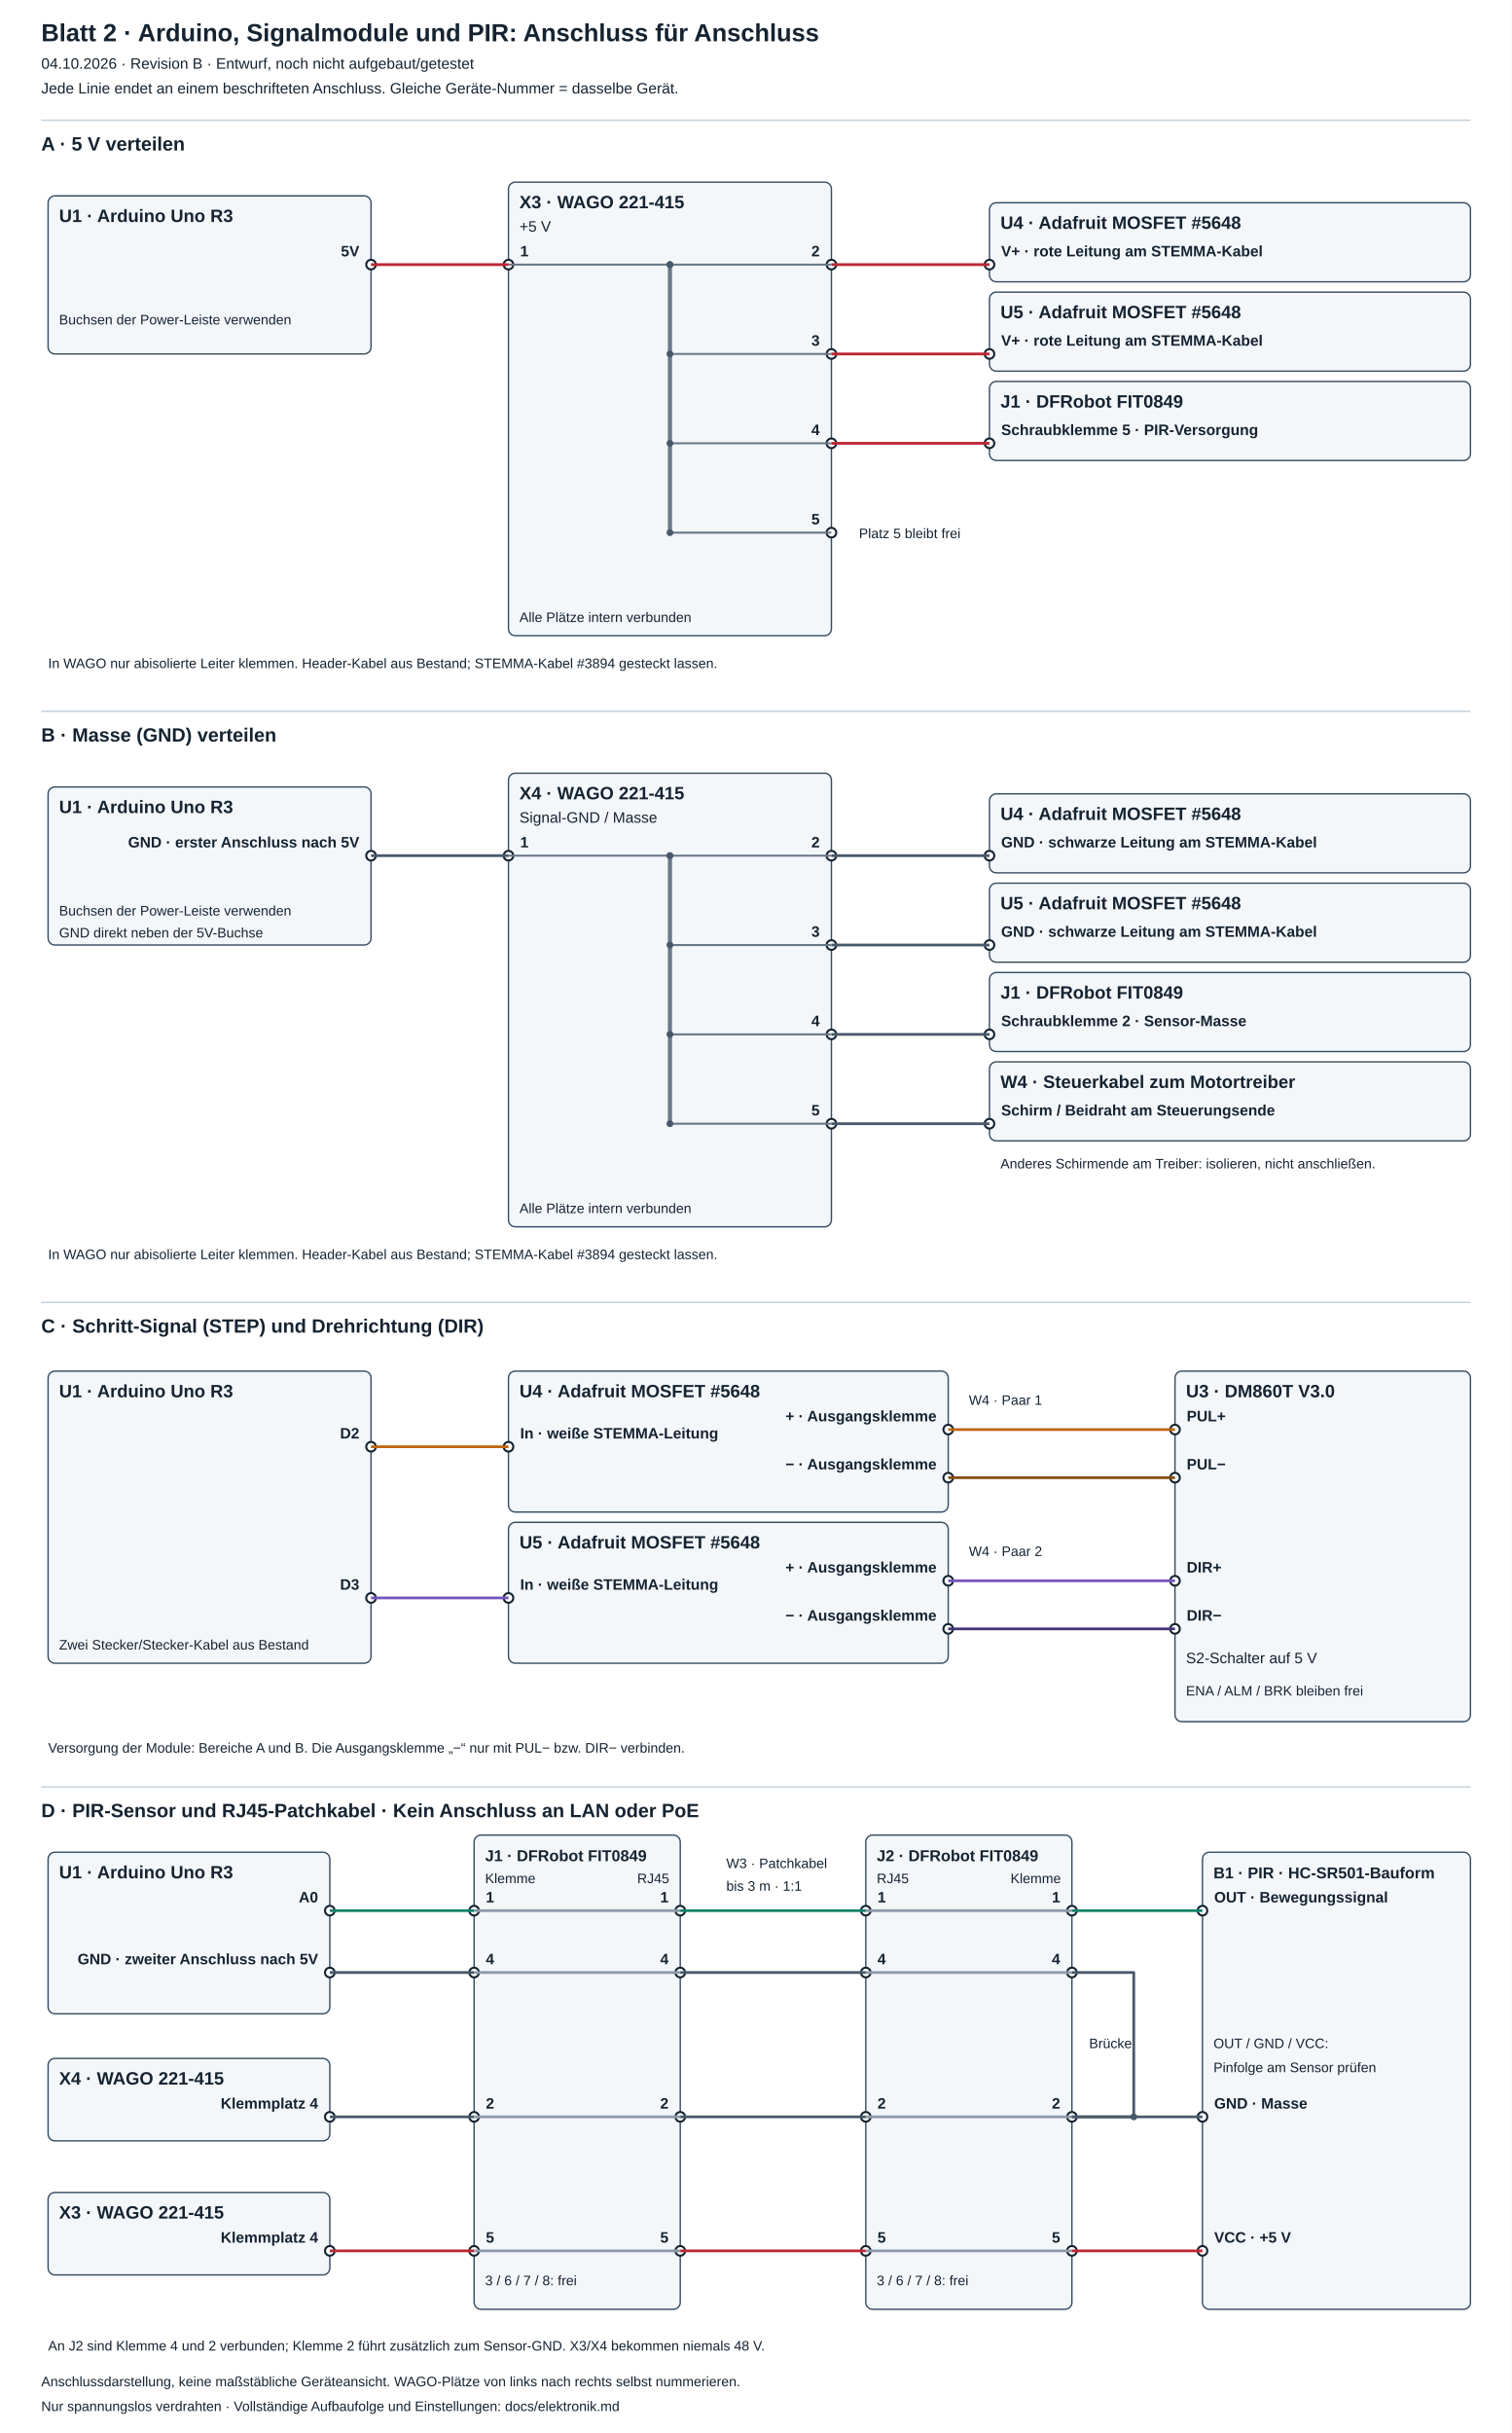
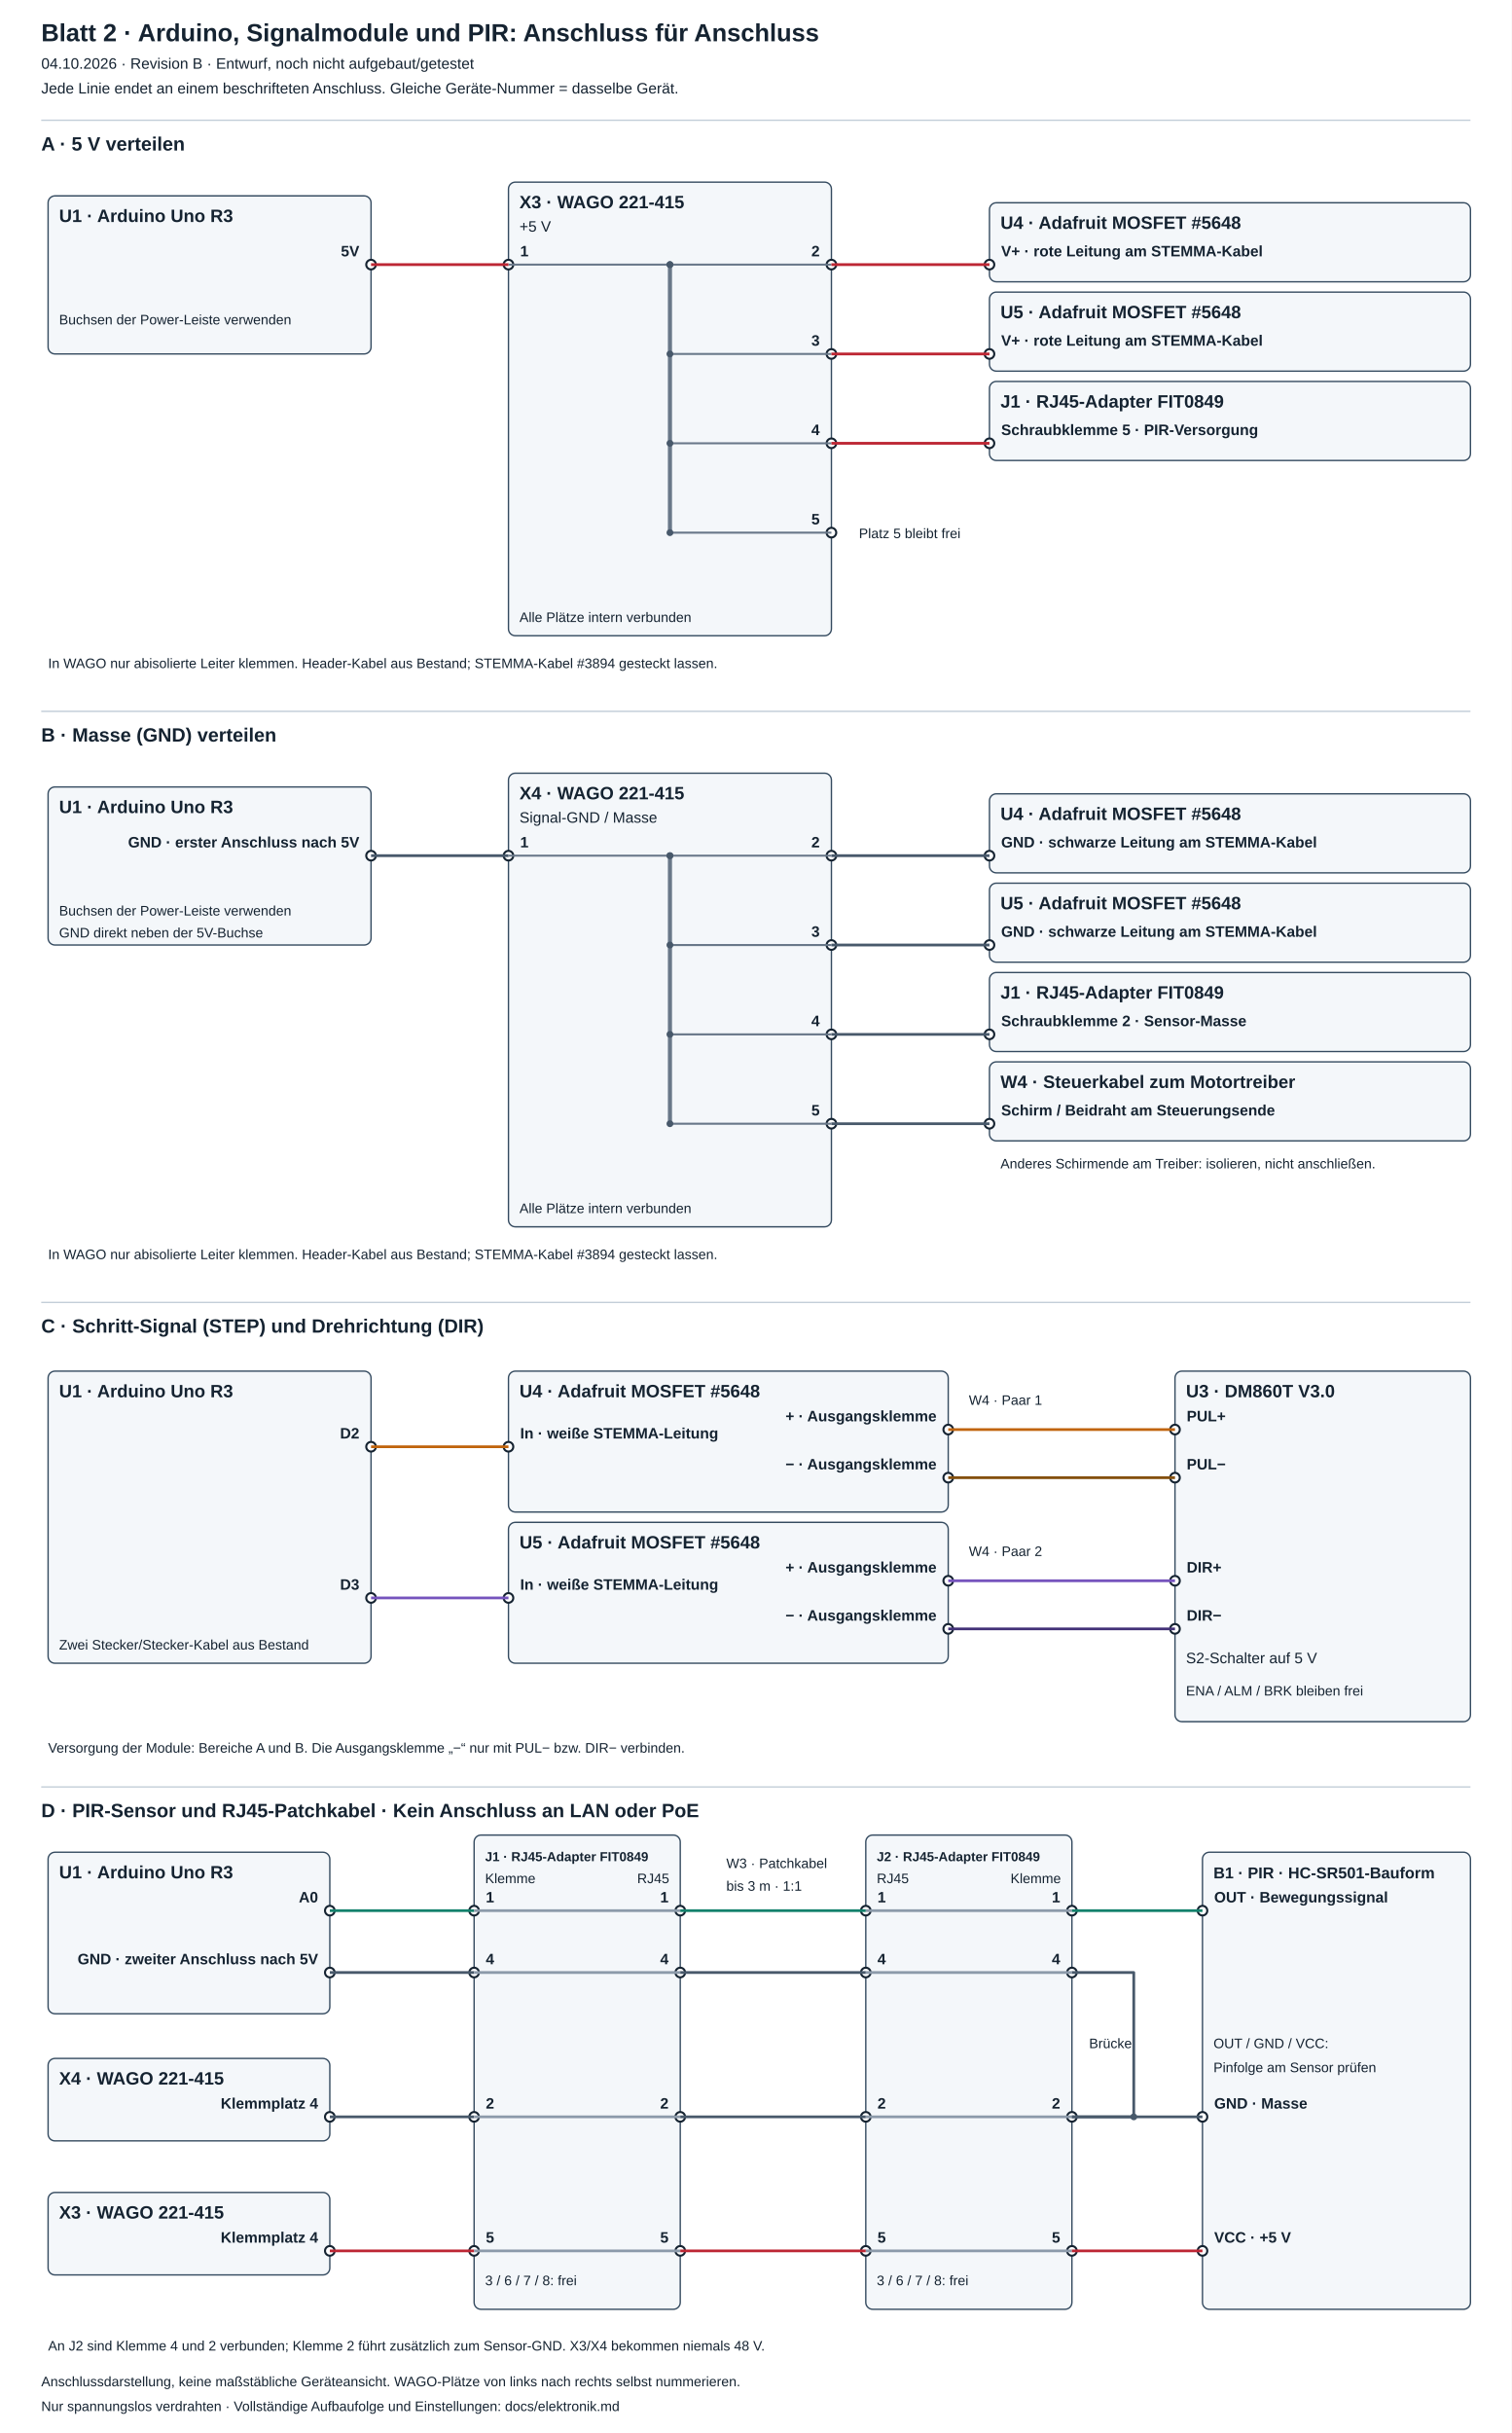
<svg xmlns="http://www.w3.org/2000/svg" width="2200" height="3540" viewBox="0 0 2200 3540">
  <rect width="100%" height="100%" fill="white" />
  <style>text{font-family:Arial,DejaVu Sans,sans-serif;fill:#152331;font-size:24px}.title{font-size:36px;font-weight:bold}.head{font-size:28px;font-weight:bold}.small{font-size:22px}.note{font-size:20px}.pinlabel{font-size:22px;font-weight:bold}</style>
  <text x="60" y="60" class="title" text-anchor="start">Blatt 2 · Arduino, Signalmodule und PIR: Anschluss für Anschluss</text>
  <text x="60" y="100" class="small" text-anchor="start">04.10.2026 · Revision B · Entwurf, noch nicht aufgebaut/getestet</text>
  <text x="60" y="136" class="small" text-anchor="start">Jede Linie endet an einem beschrifteten Anschluss. Gleiche Geräte-Nummer = dasselbe Gerät.</text>
  <polyline points="60,175 2140,175" fill="none" stroke="#c3ced8" stroke-width="2" stroke-linejoin="round" />
  <text x="60" y="219" class="head" text-anchor="start">A · 5 V verteilen</text>
  <rect x="70" y="285" width="470" height="230" rx="10" fill="#f4f7fa" stroke="#354b60" stroke-width="2" />
  <text x="86" y="323" class="head" text-anchor="start" style="font-size:26px">U1 · Arduino Uno R3</text>
  <g data-pin="U1.5V" data-x="540" data-y="385">
    <text x="523" y="373" class="pinlabel" text-anchor="end">5V</text>
    <circle cx="540" cy="385" r="7" fill="white" stroke="#152331" stroke-width="3" />
  </g>
  <text x="86" y="472" class="note" text-anchor="start">Buchsen der Power-Leiste verwenden</text>
  <rect x="740" y="265" width="470" height="660" rx="10" fill="#f4f7fa" stroke="#354b60" stroke-width="2" />
  <text x="756" y="303" class="head" text-anchor="start" style="font-size:26px">X3 · WAGO 221-415</text>
  <text x="756" y="337" class="small" text-anchor="start">+5 V</text>
  <g data-pin="X3.1" data-x="740" data-y="385">
    <text x="757" y="373" class="pinlabel" text-anchor="start">1</text>
    <circle cx="740" cy="385" r="7" fill="white" stroke="#152331" stroke-width="3" />
  </g>
  <g data-pin="X3.2" data-x="1210" data-y="385">
    <text x="1193" y="373" class="pinlabel" text-anchor="end">2</text>
    <circle cx="1210" cy="385" r="7" fill="white" stroke="#152331" stroke-width="3" />
  </g>
  <g data-pin="X3.3" data-x="1210" data-y="515">
    <text x="1193" y="503" class="pinlabel" text-anchor="end">3</text>
    <circle cx="1210" cy="515" r="7" fill="white" stroke="#152331" stroke-width="3" />
  </g>
  <g data-pin="X3.4" data-x="1210" data-y="645">
    <text x="1193" y="633" class="pinlabel" text-anchor="end">4</text>
    <circle cx="1210" cy="645" r="7" fill="white" stroke="#152331" stroke-width="3" />
  </g>
  <g data-pin="X3.5" data-x="1210" data-y="775">
    <text x="1193" y="763" class="pinlabel" text-anchor="end">5</text>
    <circle cx="1210" cy="775" r="7" fill="white" stroke="#152331" stroke-width="3" />
  </g>
  <polyline points="975,385 975,775" fill="none" stroke="#697889" stroke-width="6" stroke-linejoin="round" />
  <polyline points="740,385 975,385" fill="none" stroke="#697889" stroke-width="3" stroke-linejoin="round" />
  <circle cx="975" cy="385" r="5" fill="#48596b" />
  <polyline points="1210,385 975,385" fill="none" stroke="#697889" stroke-width="3" stroke-linejoin="round" />
  <circle cx="975" cy="385" r="5" fill="#48596b" />
  <polyline points="1210,515 975,515" fill="none" stroke="#697889" stroke-width="3" stroke-linejoin="round" />
  <circle cx="975" cy="515" r="5" fill="#48596b" />
  <polyline points="1210,645 975,645" fill="none" stroke="#697889" stroke-width="3" stroke-linejoin="round" />
  <circle cx="975" cy="645" r="5" fill="#48596b" />
  <polyline points="1210,775 975,775" fill="none" stroke="#697889" stroke-width="3" stroke-linejoin="round" />
  <circle cx="975" cy="775" r="5" fill="#48596b" />
  <text x="756" y="905" class="note" text-anchor="start">Alle Plätze intern verbunden</text>
  <polyline points="540,385 740,385" fill="none" stroke="#bd2734" stroke-width="4" stroke-linejoin="round" data-from="U1.5V" data-to="X3.1" data-kind="wire" />
  <rect x="1440" y="295" width="700" height="115" rx="10" fill="#f4f7fa" stroke="#354b60" stroke-width="2" />
  <text x="1456" y="333" class="head" text-anchor="start" style="font-size:26px">U4 · Adafruit MOSFET #5648</text>
  <g data-pin="U4.V+" data-x="1440" data-y="385">
    <text x="1457" y="373" class="pinlabel" text-anchor="start">V+ · rote Leitung am STEMMA-Kabel</text>
    <circle cx="1440" cy="385" r="7" fill="white" stroke="#152331" stroke-width="3" />
  </g>
  <polyline points="1210,385 1440,385" fill="none" stroke="#bd2734" stroke-width="4" stroke-linejoin="round" data-from="X3.2" data-to="U4.V+" data-kind="wire" />
  <rect x="1440" y="425" width="700" height="115" rx="10" fill="#f4f7fa" stroke="#354b60" stroke-width="2" />
  <text x="1456" y="463" class="head" text-anchor="start" style="font-size:26px">U5 · Adafruit MOSFET #5648</text>
  <g data-pin="U5.V+" data-x="1440" data-y="515">
    <text x="1457" y="503" class="pinlabel" text-anchor="start">V+ · rote Leitung am STEMMA-Kabel</text>
    <circle cx="1440" cy="515" r="7" fill="white" stroke="#152331" stroke-width="3" />
  </g>
  <polyline points="1210,515 1440,515" fill="none" stroke="#bd2734" stroke-width="4" stroke-linejoin="round" data-from="X3.3" data-to="U5.V+" data-kind="wire" />
  <rect x="1440" y="555" width="700" height="115" rx="10" fill="#f4f7fa" stroke="#354b60" stroke-width="2" />
-   <text x="1456" y="593" class="head" text-anchor="start" style="font-size:26px">J1 · DFRobot FIT0849</text>
+   <text x="1456" y="593" class="head" text-anchor="start" style="font-size:26px">J1 · RJ45-Adapter FIT0849</text>
  <g data-pin="J1.5" data-x="1440" data-y="645">
    <text x="1457" y="633" class="pinlabel" text-anchor="start">Schraubklemme 5 · PIR-Versorgung</text>
    <circle cx="1440" cy="645" r="7" fill="white" stroke="#152331" stroke-width="3" />
  </g>
  <polyline points="1210,645 1440,645" fill="none" stroke="#bd2734" stroke-width="4" stroke-linejoin="round" data-from="X3.4" data-to="J1.5" data-kind="wire" />
  <text x="1250" y="783" class="note" text-anchor="start">Platz 5 bleibt frei</text>
  <text x="70" y="972" class="note" text-anchor="start">In WAGO nur abisolierte Leiter klemmen. Header-Kabel aus Bestand; STEMMA-Kabel #3894 gesteckt lassen.</text>
  <polyline points="60,1035 2140,1035" fill="none" stroke="#c3ced8" stroke-width="2" stroke-linejoin="round" />
  <text x="60" y="1079" class="head" text-anchor="start">B · Masse (GND) verteilen</text>
  <rect x="70" y="1145" width="470" height="230" rx="10" fill="#f4f7fa" stroke="#354b60" stroke-width="2" />
  <text x="86" y="1183" class="head" text-anchor="start" style="font-size:26px">U1 · Arduino Uno R3</text>
  <g data-pin="U1.GND1" data-x="540" data-y="1245">
    <text x="523" y="1233" class="pinlabel" text-anchor="end">GND · erster Anschluss nach 5V</text>
    <circle cx="540" cy="1245" r="7" fill="white" stroke="#152331" stroke-width="3" />
  </g>
  <text x="86" y="1332" class="note" text-anchor="start">Buchsen der Power-Leiste verwenden</text>
  <text x="86" y="1364" class="note" text-anchor="start">GND direkt neben der 5V-Buchse</text>
  <rect x="740" y="1125" width="470" height="660" rx="10" fill="#f4f7fa" stroke="#354b60" stroke-width="2" />
  <text x="756" y="1163" class="head" text-anchor="start" style="font-size:26px">X4 · WAGO 221-415</text>
  <text x="756" y="1197" class="small" text-anchor="start">Signal-GND / Masse</text>
  <g data-pin="X4.1" data-x="740" data-y="1245">
    <text x="757" y="1233" class="pinlabel" text-anchor="start">1</text>
    <circle cx="740" cy="1245" r="7" fill="white" stroke="#152331" stroke-width="3" />
  </g>
  <g data-pin="X4.2" data-x="1210" data-y="1245">
    <text x="1193" y="1233" class="pinlabel" text-anchor="end">2</text>
    <circle cx="1210" cy="1245" r="7" fill="white" stroke="#152331" stroke-width="3" />
  </g>
  <g data-pin="X4.3" data-x="1210" data-y="1375">
    <text x="1193" y="1363" class="pinlabel" text-anchor="end">3</text>
    <circle cx="1210" cy="1375" r="7" fill="white" stroke="#152331" stroke-width="3" />
  </g>
  <g data-pin="X4.4" data-x="1210" data-y="1505">
    <text x="1193" y="1493" class="pinlabel" text-anchor="end">4</text>
    <circle cx="1210" cy="1505" r="7" fill="white" stroke="#152331" stroke-width="3" />
  </g>
  <g data-pin="X4.5" data-x="1210" data-y="1635">
    <text x="1193" y="1623" class="pinlabel" text-anchor="end">5</text>
    <circle cx="1210" cy="1635" r="7" fill="white" stroke="#152331" stroke-width="3" />
  </g>
  <polyline points="975,1245 975,1635" fill="none" stroke="#697889" stroke-width="6" stroke-linejoin="round" />
  <polyline points="740,1245 975,1245" fill="none" stroke="#697889" stroke-width="3" stroke-linejoin="round" />
  <circle cx="975" cy="1245" r="5" fill="#48596b" />
  <polyline points="1210,1245 975,1245" fill="none" stroke="#697889" stroke-width="3" stroke-linejoin="round" />
  <circle cx="975" cy="1245" r="5" fill="#48596b" />
  <polyline points="1210,1375 975,1375" fill="none" stroke="#697889" stroke-width="3" stroke-linejoin="round" />
  <circle cx="975" cy="1375" r="5" fill="#48596b" />
  <polyline points="1210,1505 975,1505" fill="none" stroke="#697889" stroke-width="3" stroke-linejoin="round" />
  <circle cx="975" cy="1505" r="5" fill="#48596b" />
  <polyline points="1210,1635 975,1635" fill="none" stroke="#697889" stroke-width="3" stroke-linejoin="round" />
  <circle cx="975" cy="1635" r="5" fill="#48596b" />
  <text x="756" y="1765" class="note" text-anchor="start">Alle Plätze intern verbunden</text>
  <polyline points="540,1245 740,1245" fill="none" stroke="#48596b" stroke-width="4" stroke-linejoin="round" data-from="U1.GND1" data-to="X4.1" data-kind="wire" />
  <rect x="1440" y="1155" width="700" height="115" rx="10" fill="#f4f7fa" stroke="#354b60" stroke-width="2" />
  <text x="1456" y="1193" class="head" text-anchor="start" style="font-size:26px">U4 · Adafruit MOSFET #5648</text>
  <g data-pin="U4.GND" data-x="1440" data-y="1245">
    <text x="1457" y="1233" class="pinlabel" text-anchor="start">GND · schwarze Leitung am STEMMA-Kabel</text>
    <circle cx="1440" cy="1245" r="7" fill="white" stroke="#152331" stroke-width="3" />
  </g>
  <polyline points="1210,1245 1440,1245" fill="none" stroke="#48596b" stroke-width="4" stroke-linejoin="round" data-from="X4.2" data-to="U4.GND" data-kind="wire" />
  <rect x="1440" y="1285" width="700" height="115" rx="10" fill="#f4f7fa" stroke="#354b60" stroke-width="2" />
  <text x="1456" y="1323" class="head" text-anchor="start" style="font-size:26px">U5 · Adafruit MOSFET #5648</text>
  <g data-pin="U5.GND" data-x="1440" data-y="1375">
    <text x="1457" y="1363" class="pinlabel" text-anchor="start">GND · schwarze Leitung am STEMMA-Kabel</text>
    <circle cx="1440" cy="1375" r="7" fill="white" stroke="#152331" stroke-width="3" />
  </g>
  <polyline points="1210,1375 1440,1375" fill="none" stroke="#48596b" stroke-width="4" stroke-linejoin="round" data-from="X4.3" data-to="U5.GND" data-kind="wire" />
  <rect x="1440" y="1415" width="700" height="115" rx="10" fill="#f4f7fa" stroke="#354b60" stroke-width="2" />
-   <text x="1456" y="1453" class="head" text-anchor="start" style="font-size:26px">J1 · DFRobot FIT0849</text>
+   <text x="1456" y="1453" class="head" text-anchor="start" style="font-size:26px">J1 · RJ45-Adapter FIT0849</text>
  <g data-pin="J1.2" data-x="1440" data-y="1505">
    <text x="1457" y="1493" class="pinlabel" text-anchor="start">Schraubklemme 2 · Sensor-Masse</text>
    <circle cx="1440" cy="1505" r="7" fill="white" stroke="#152331" stroke-width="3" />
  </g>
  <polyline points="1210,1505 1440,1505" fill="none" stroke="#48596b" stroke-width="4" stroke-linejoin="round" data-from="X4.4" data-to="J1.2" data-kind="wire" />
  <rect x="1440" y="1545" width="700" height="115" rx="10" fill="#f4f7fa" stroke="#354b60" stroke-width="2" />
  <text x="1456" y="1583" class="head" text-anchor="start" style="font-size:26px">W4 · Steuerkabel zum Motortreiber</text>
  <g data-pin="W4.Schirm" data-x="1440" data-y="1635">
    <text x="1457" y="1623" class="pinlabel" text-anchor="start">Schirm / Beidraht am Steuerungsende</text>
    <circle cx="1440" cy="1635" r="7" fill="white" stroke="#152331" stroke-width="3" />
  </g>
  <polyline points="1210,1635 1440,1635" fill="none" stroke="#48596b" stroke-width="4" stroke-linejoin="round" data-from="X4.5" data-to="W4.Schirm" data-kind="wire" />
  <text x="1456" y="1700" class="note" text-anchor="start">Anderes Schirmende am Treiber: isolieren, nicht anschließen.</text>
  <text x="70" y="1832" class="note" text-anchor="start">In WAGO nur abisolierte Leiter klemmen. Header-Kabel aus Bestand; STEMMA-Kabel #3894 gesteckt lassen.</text>
  <polyline points="60,1895 2140,1895" fill="none" stroke="#c3ced8" stroke-width="2" stroke-linejoin="round" />
  <text x="60" y="1939" class="head" text-anchor="start">C · Schritt-Signal (STEP) und Drehrichtung (DIR)</text>
  <rect x="70" y="1995" width="470" height="425" rx="10" fill="#f4f7fa" stroke="#354b60" stroke-width="2" />
  <text x="86" y="2033" class="head" text-anchor="start" style="font-size:26px">U1 · Arduino Uno R3</text>
  <g data-pin="U1.D2" data-x="540" data-y="2105">
    <text x="523" y="2093" class="pinlabel" text-anchor="end">D2</text>
    <circle cx="540" cy="2105" r="7" fill="white" stroke="#152331" stroke-width="3" />
  </g>
  <g data-pin="U1.D3" data-x="540" data-y="2325">
    <text x="523" y="2313" class="pinlabel" text-anchor="end">D3</text>
    <circle cx="540" cy="2325" r="7" fill="white" stroke="#152331" stroke-width="3" />
  </g>
  <text x="86" y="2400" class="note" text-anchor="start">Zwei Stecker/Stecker-Kabel aus Bestand</text>
  <rect x="1710" y="1995" width="430" height="510" rx="10" fill="#f4f7fa" stroke="#354b60" stroke-width="2" />
  <text x="1726" y="2033" class="head" text-anchor="start" style="font-size:26px">U3 · DM860T V3.0</text>
  <text x="1726" y="2420" class="small" text-anchor="start">S2-Schalter auf 5 V</text>
  <text x="1726" y="2467" class="note" text-anchor="start">ENA / ALM / BRK bleiben frei</text>
  <rect x="740" y="1995" width="640" height="205" rx="10" fill="#f4f7fa" stroke="#354b60" stroke-width="2" />
  <text x="756" y="2033" class="head" text-anchor="start" style="font-size:26px">U4 · Adafruit MOSFET #5648</text>
  <g data-pin="U4.In" data-x="740" data-y="2105">
    <text x="757" y="2093" class="pinlabel" text-anchor="start">In · weiße STEMMA-Leitung</text>
    <circle cx="740" cy="2105" r="7" fill="white" stroke="#152331" stroke-width="3" />
  </g>
  <g data-pin="U4.Out+" data-x="1380" data-y="2080">
    <text x="1363" y="2068" class="pinlabel" text-anchor="end">+ · Ausgangsklemme</text>
    <circle cx="1380" cy="2080" r="7" fill="white" stroke="#152331" stroke-width="3" />
  </g>
  <g data-pin="U4.Out-" data-x="1380" data-y="2150">
    <text x="1363" y="2138" class="pinlabel" text-anchor="end">− · Ausgangsklemme</text>
    <circle cx="1380" cy="2150" r="7" fill="white" stroke="#152331" stroke-width="3" />
  </g>
  <g data-pin="U3.PUL+" data-x="1710" data-y="2080">
    <text x="1727" y="2068" class="pinlabel" text-anchor="start">PUL+</text>
    <circle cx="1710" cy="2080" r="7" fill="white" stroke="#152331" stroke-width="3" />
  </g>
  <g data-pin="U3.PUL-" data-x="1710" data-y="2150">
    <text x="1727" y="2138" class="pinlabel" text-anchor="start">PUL−</text>
    <circle cx="1710" cy="2150" r="7" fill="white" stroke="#152331" stroke-width="3" />
  </g>
  <polyline points="540,2105 740,2105" fill="none" stroke="#c0640c" stroke-width="4" stroke-linejoin="round" data-from="U1.D2" data-to="U4.In" data-kind="wire" />
  <polyline points="1380,2080 1710,2080" fill="none" stroke="#c0640c" stroke-width="4" stroke-linejoin="round" data-from="U4.Out+" data-to="U3.PUL+" data-kind="wire" />
  <polyline points="1380,2150 1710,2150" fill="none" stroke="#84500e" stroke-width="4" stroke-linejoin="round" data-from="U4.Out-" data-to="U3.PUL-" data-kind="wire" />
  <text x="1410" y="2044" class="note" text-anchor="start">W4 · Paar 1</text>
  <rect x="740" y="2215" width="640" height="205" rx="10" fill="#f4f7fa" stroke="#354b60" stroke-width="2" />
  <text x="756" y="2253" class="head" text-anchor="start" style="font-size:26px">U5 · Adafruit MOSFET #5648</text>
  <g data-pin="U5.In" data-x="740" data-y="2325">
    <text x="757" y="2313" class="pinlabel" text-anchor="start">In · weiße STEMMA-Leitung</text>
    <circle cx="740" cy="2325" r="7" fill="white" stroke="#152331" stroke-width="3" />
  </g>
  <g data-pin="U5.Out+" data-x="1380" data-y="2300">
    <text x="1363" y="2288" class="pinlabel" text-anchor="end">+ · Ausgangsklemme</text>
    <circle cx="1380" cy="2300" r="7" fill="white" stroke="#152331" stroke-width="3" />
  </g>
  <g data-pin="U5.Out-" data-x="1380" data-y="2370">
    <text x="1363" y="2358" class="pinlabel" text-anchor="end">− · Ausgangsklemme</text>
    <circle cx="1380" cy="2370" r="7" fill="white" stroke="#152331" stroke-width="3" />
  </g>
  <g data-pin="U3.DIR+" data-x="1710" data-y="2300">
    <text x="1727" y="2288" class="pinlabel" text-anchor="start">DIR+</text>
    <circle cx="1710" cy="2300" r="7" fill="white" stroke="#152331" stroke-width="3" />
  </g>
  <g data-pin="U3.DIR-" data-x="1710" data-y="2370">
    <text x="1727" y="2358" class="pinlabel" text-anchor="start">DIR−</text>
    <circle cx="1710" cy="2370" r="7" fill="white" stroke="#152331" stroke-width="3" />
  </g>
  <polyline points="540,2325 740,2325" fill="none" stroke="#7654bd" stroke-width="4" stroke-linejoin="round" data-from="U1.D3" data-to="U5.In" data-kind="wire" />
  <polyline points="1380,2300 1710,2300" fill="none" stroke="#7654bd" stroke-width="4" stroke-linejoin="round" data-from="U5.Out+" data-to="U3.DIR+" data-kind="wire" />
  <polyline points="1380,2370 1710,2370" fill="none" stroke="#433278" stroke-width="4" stroke-linejoin="round" data-from="U5.Out-" data-to="U3.DIR-" data-kind="wire" />
  <text x="1410" y="2264" class="note" text-anchor="start">W4 · Paar 2</text>
  <text x="70" y="2550" class="note" text-anchor="start">Versorgung der Module: Bereiche A und B. Die Ausgangsklemme „−“ nur mit PUL− bzw. DIR− verbinden.</text>
  <polyline points="60,2600 2140,2600" fill="none" stroke="#c3ced8" stroke-width="2" stroke-linejoin="round" />
  <text x="60" y="2644" class="head" text-anchor="start">D · PIR-Sensor und RJ45-Patchkabel · Kein Anschluss an LAN oder PoE</text>
  <rect x="70" y="2695" width="410" height="235" rx="10" fill="#f4f7fa" stroke="#354b60" stroke-width="2" />
  <text x="86" y="2733" class="head" text-anchor="start" style="font-size:26px">U1 · Arduino Uno R3</text>
  <g data-pin="U1.A0" data-x="480" data-y="2780">
    <text x="463" y="2768" class="pinlabel" text-anchor="end">A0</text>
    <circle cx="480" cy="2780" r="7" fill="white" stroke="#152331" stroke-width="3" />
  </g>
  <g data-pin="U1.GND2" data-x="480" data-y="2870">
    <text x="463" y="2858" class="pinlabel" text-anchor="end">GND · zweiter Anschluss nach 5V</text>
    <circle cx="480" cy="2870" r="7" fill="white" stroke="#152331" stroke-width="3" />
  </g>
  <rect x="70" y="2995" width="410" height="120" rx="10" fill="#f4f7fa" stroke="#354b60" stroke-width="2" />
  <text x="86" y="3033" class="head" text-anchor="start" style="font-size:26px">X4 · WAGO 221-415</text>
  <g data-pin="X4.4" data-x="480" data-y="3080">
    <text x="463" y="3068" class="pinlabel" text-anchor="end">Klemmplatz 4</text>
    <circle cx="480" cy="3080" r="7" fill="white" stroke="#152331" stroke-width="3" />
  </g>
  <rect x="70" y="3190" width="410" height="120" rx="10" fill="#f4f7fa" stroke="#354b60" stroke-width="2" />
  <text x="86" y="3228" class="head" text-anchor="start" style="font-size:26px">X3 · WAGO 221-415</text>
  <g data-pin="X3.4" data-x="480" data-y="3275">
    <text x="463" y="3263" class="pinlabel" text-anchor="end">Klemmplatz 4</text>
    <circle cx="480" cy="3275" r="7" fill="white" stroke="#152331" stroke-width="3" />
  </g>
  <rect x="690" y="2670" width="300" height="690" rx="10" fill="#f4f7fa" stroke="#354b60" stroke-width="2" />
-   <text x="706" y="2708" class="head" text-anchor="start" style="font-size:23px">J1 · DFRobot FIT0849</text>
+   <text x="706" y="2708" class="head" text-anchor="start" style="font-size:19px">J1 · RJ45-Adapter FIT0849</text>
  <rect x="1260" y="2670" width="300" height="690" rx="10" fill="#f4f7fa" stroke="#354b60" stroke-width="2" />
-   <text x="1276" y="2708" class="head" text-anchor="start" style="font-size:23px">J2 · DFRobot FIT0849</text>
+   <text x="1276" y="2708" class="head" text-anchor="start" style="font-size:19px">J2 · RJ45-Adapter FIT0849</text>
  <text x="706" y="2740" class="note" text-anchor="start">Klemme</text>
  <text x="974" y="2740" class="note" text-anchor="end">RJ45</text>
  <text x="1276" y="2740" class="note" text-anchor="start">RJ45</text>
  <text x="1544" y="2740" class="note" text-anchor="end">Klemme</text>
  <text x="1057" y="2718" class="note" text-anchor="start">W3 · Patchkabel</text>
  <text x="1057" y="2751" class="note" text-anchor="start">bis 3 m · 1:1</text>
  <rect x="1750" y="2695" width="390" height="665" rx="10" fill="#f4f7fa" stroke="#354b60" stroke-width="2" />
  <text x="1766" y="2733" class="head" text-anchor="start" style="font-size:23px">B1 · PIR · HC-SR501-Bauform</text>
  <text x="1766" y="2980" class="note" text-anchor="start">OUT / GND / VCC:</text>
  <text x="1766" y="3015" class="note" text-anchor="start">Pinfolge am Sensor prüfen</text>
  <g data-pin="B1.OUT" data-x="1750" data-y="2780">
    <text x="1767" y="2768" class="pinlabel" text-anchor="start">OUT · Bewegungssignal</text>
    <circle cx="1750" cy="2780" r="7" fill="white" stroke="#152331" stroke-width="3" />
  </g>
  <g data-pin="B1.GND" data-x="1750" data-y="3080">
    <text x="1767" y="3068" class="pinlabel" text-anchor="start">GND · Masse</text>
    <circle cx="1750" cy="3080" r="7" fill="white" stroke="#152331" stroke-width="3" />
  </g>
  <g data-pin="B1.VCC" data-x="1750" data-y="3275">
    <text x="1767" y="3263" class="pinlabel" text-anchor="start">VCC · +5 V</text>
    <circle cx="1750" cy="3275" r="7" fill="white" stroke="#152331" stroke-width="3" />
  </g>
  <g data-pin="J1.1" data-x="690" data-y="2780">
    <text x="707" y="2768" class="pinlabel" text-anchor="start">1</text>
    <circle cx="690" cy="2780" r="7" fill="white" stroke="#152331" stroke-width="3" />
  </g>
  <g data-pin="J1.RJ45.1" data-x="990" data-y="2780">
    <text x="973" y="2768" class="pinlabel" text-anchor="end">1</text>
    <circle cx="990" cy="2780" r="7" fill="white" stroke="#152331" stroke-width="3" />
  </g>
  <g data-pin="J2.RJ45.1" data-x="1260" data-y="2780">
    <text x="1277" y="2768" class="pinlabel" text-anchor="start">1</text>
    <circle cx="1260" cy="2780" r="7" fill="white" stroke="#152331" stroke-width="3" />
  </g>
  <g data-pin="J2.1" data-x="1560" data-y="2780">
    <text x="1543" y="2768" class="pinlabel" text-anchor="end">1</text>
    <circle cx="1560" cy="2780" r="7" fill="white" stroke="#152331" stroke-width="3" />
  </g>
  <polyline points="480,2780 690,2780" fill="none" stroke="#13816c" stroke-width="4" stroke-linejoin="round" data-from="U1.A0" data-to="J1.1" data-kind="wire" />
  <polyline points="690,2780 990,2780" fill="none" stroke="#8c9aaa" stroke-width="4" stroke-linejoin="round" data-from="J1.1" data-to="J1.RJ45.1" data-kind="internal" />
  <polyline points="990,2780 1260,2780" fill="none" stroke="#13816c" stroke-width="4" stroke-linejoin="round" data-from="J1.RJ45.1" data-to="J2.RJ45.1" data-kind="patch" />
  <polyline points="1260,2780 1560,2780" fill="none" stroke="#8c9aaa" stroke-width="4" stroke-linejoin="round" data-from="J2.RJ45.1" data-to="J2.1" data-kind="internal" />
  <g data-pin="J1.4" data-x="690" data-y="2870">
    <text x="707" y="2858" class="pinlabel" text-anchor="start">4</text>
    <circle cx="690" cy="2870" r="7" fill="white" stroke="#152331" stroke-width="3" />
  </g>
  <g data-pin="J1.RJ45.4" data-x="990" data-y="2870">
    <text x="973" y="2858" class="pinlabel" text-anchor="end">4</text>
    <circle cx="990" cy="2870" r="7" fill="white" stroke="#152331" stroke-width="3" />
  </g>
  <g data-pin="J2.RJ45.4" data-x="1260" data-y="2870">
    <text x="1277" y="2858" class="pinlabel" text-anchor="start">4</text>
    <circle cx="1260" cy="2870" r="7" fill="white" stroke="#152331" stroke-width="3" />
  </g>
  <g data-pin="J2.4" data-x="1560" data-y="2870">
    <text x="1543" y="2858" class="pinlabel" text-anchor="end">4</text>
    <circle cx="1560" cy="2870" r="7" fill="white" stroke="#152331" stroke-width="3" />
  </g>
  <polyline points="480,2870 690,2870" fill="none" stroke="#48596b" stroke-width="4" stroke-linejoin="round" data-from="U1.GND2" data-to="J1.4" data-kind="wire" />
  <polyline points="690,2870 990,2870" fill="none" stroke="#8c9aaa" stroke-width="4" stroke-linejoin="round" data-from="J1.4" data-to="J1.RJ45.4" data-kind="internal" />
  <polyline points="990,2870 1260,2870" fill="none" stroke="#48596b" stroke-width="4" stroke-linejoin="round" data-from="J1.RJ45.4" data-to="J2.RJ45.4" data-kind="patch" />
  <polyline points="1260,2870 1560,2870" fill="none" stroke="#8c9aaa" stroke-width="4" stroke-linejoin="round" data-from="J2.RJ45.4" data-to="J2.4" data-kind="internal" />
  <g data-pin="J1.2" data-x="690" data-y="3080">
    <text x="707" y="3068" class="pinlabel" text-anchor="start">2</text>
    <circle cx="690" cy="3080" r="7" fill="white" stroke="#152331" stroke-width="3" />
  </g>
  <g data-pin="J1.RJ45.2" data-x="990" data-y="3080">
    <text x="973" y="3068" class="pinlabel" text-anchor="end">2</text>
    <circle cx="990" cy="3080" r="7" fill="white" stroke="#152331" stroke-width="3" />
  </g>
  <g data-pin="J2.RJ45.2" data-x="1260" data-y="3080">
    <text x="1277" y="3068" class="pinlabel" text-anchor="start">2</text>
    <circle cx="1260" cy="3080" r="7" fill="white" stroke="#152331" stroke-width="3" />
  </g>
  <g data-pin="J2.2" data-x="1560" data-y="3080">
    <text x="1543" y="3068" class="pinlabel" text-anchor="end">2</text>
    <circle cx="1560" cy="3080" r="7" fill="white" stroke="#152331" stroke-width="3" />
  </g>
  <polyline points="480,3080 690,3080" fill="none" stroke="#48596b" stroke-width="4" stroke-linejoin="round" data-from="X4.4" data-to="J1.2" data-kind="wire" />
  <polyline points="690,3080 990,3080" fill="none" stroke="#8c9aaa" stroke-width="4" stroke-linejoin="round" data-from="J1.2" data-to="J1.RJ45.2" data-kind="internal" />
  <polyline points="990,3080 1260,3080" fill="none" stroke="#48596b" stroke-width="4" stroke-linejoin="round" data-from="J1.RJ45.2" data-to="J2.RJ45.2" data-kind="patch" />
  <polyline points="1260,3080 1560,3080" fill="none" stroke="#8c9aaa" stroke-width="4" stroke-linejoin="round" data-from="J2.RJ45.2" data-to="J2.2" data-kind="internal" />
  <g data-pin="J1.5" data-x="690" data-y="3275">
    <text x="707" y="3263" class="pinlabel" text-anchor="start">5</text>
    <circle cx="690" cy="3275" r="7" fill="white" stroke="#152331" stroke-width="3" />
  </g>
  <g data-pin="J1.RJ45.5" data-x="990" data-y="3275">
    <text x="973" y="3263" class="pinlabel" text-anchor="end">5</text>
    <circle cx="990" cy="3275" r="7" fill="white" stroke="#152331" stroke-width="3" />
  </g>
  <g data-pin="J2.RJ45.5" data-x="1260" data-y="3275">
    <text x="1277" y="3263" class="pinlabel" text-anchor="start">5</text>
    <circle cx="1260" cy="3275" r="7" fill="white" stroke="#152331" stroke-width="3" />
  </g>
  <g data-pin="J2.5" data-x="1560" data-y="3275">
    <text x="1543" y="3263" class="pinlabel" text-anchor="end">5</text>
    <circle cx="1560" cy="3275" r="7" fill="white" stroke="#152331" stroke-width="3" />
  </g>
  <polyline points="480,3275 690,3275" fill="none" stroke="#bd2734" stroke-width="4" stroke-linejoin="round" data-from="X3.4" data-to="J1.5" data-kind="wire" />
  <polyline points="690,3275 990,3275" fill="none" stroke="#8c9aaa" stroke-width="4" stroke-linejoin="round" data-from="J1.5" data-to="J1.RJ45.5" data-kind="internal" />
  <polyline points="990,3275 1260,3275" fill="none" stroke="#bd2734" stroke-width="4" stroke-linejoin="round" data-from="J1.RJ45.5" data-to="J2.RJ45.5" data-kind="patch" />
  <polyline points="1260,3275 1560,3275" fill="none" stroke="#8c9aaa" stroke-width="4" stroke-linejoin="round" data-from="J2.RJ45.5" data-to="J2.5" data-kind="internal" />
  <polyline points="1560,2780 1750,2780" fill="none" stroke="#13816c" stroke-width="4" stroke-linejoin="round" data-from="J2.1" data-to="B1.OUT" data-kind="wire" />
  <polyline points="1560,3080 1750,3080" fill="none" stroke="#48596b" stroke-width="4" stroke-linejoin="round" data-from="J2.2" data-to="B1.GND" data-kind="wire" />
  <polyline points="1560,3275 1750,3275" fill="none" stroke="#bd2734" stroke-width="4" stroke-linejoin="round" data-from="J2.5" data-to="B1.VCC" data-kind="wire" />
  <polyline points="1560,2870 1650,2870 1650,3080 1560,3080" fill="none" stroke="#48596b" stroke-width="4" stroke-linejoin="round" data-from="J2.4" data-to="J2.2" data-kind="wire" />
  <circle cx="1650" cy="3080" r="5" fill="#48596b" />
  <text x="1585" y="2980" class="note" text-anchor="start">Brücke</text>
  <text x="706" y="3325" class="note" text-anchor="start">3 / 6 / 7 / 8: frei</text>
  <text x="1276" y="3325" class="note" text-anchor="start">3 / 6 / 7 / 8: frei</text>
  <text x="70" y="3420" class="note" text-anchor="start">An J2 sind Klemme 4 und 2 verbunden; Klemme 2 führt zusätzlich zum Sensor-GND. X3/X4 bekommen niemals 48 V.</text>
  <text x="60" y="3472" class="note" text-anchor="start">Anschlussdarstellung, keine maßstäbliche Geräteansicht. WAGO-Plätze von links nach rechts selbst nummerieren.</text>
  <text x="60" y="3508" class="note" text-anchor="start">Nur spannungslos verdrahten · Vollständige Aufbaufolge und Einstellungen: docs/elektronik.md</text>
</svg>
